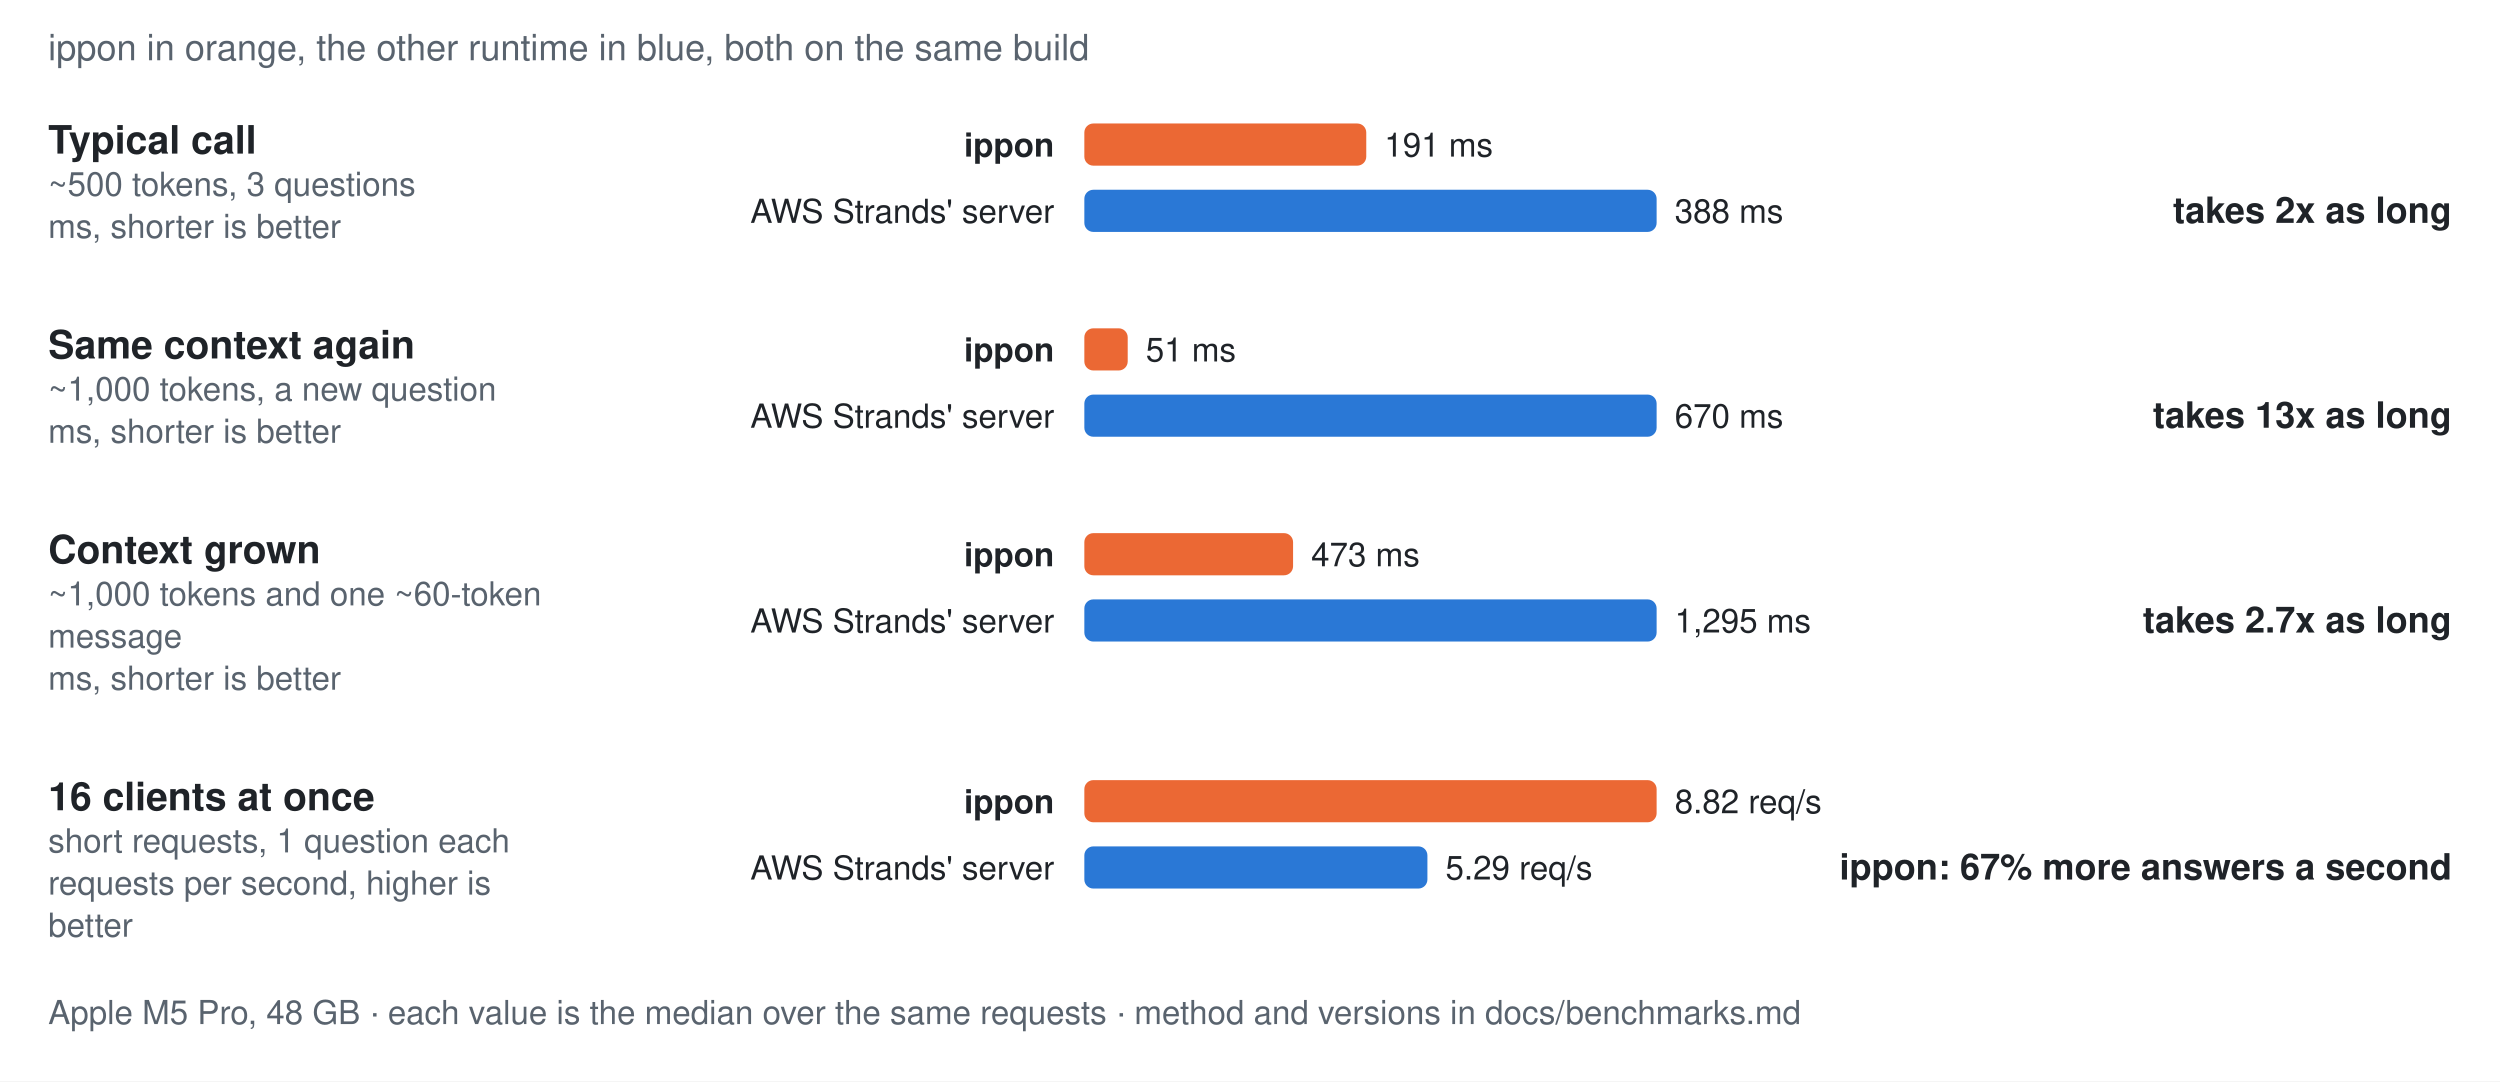
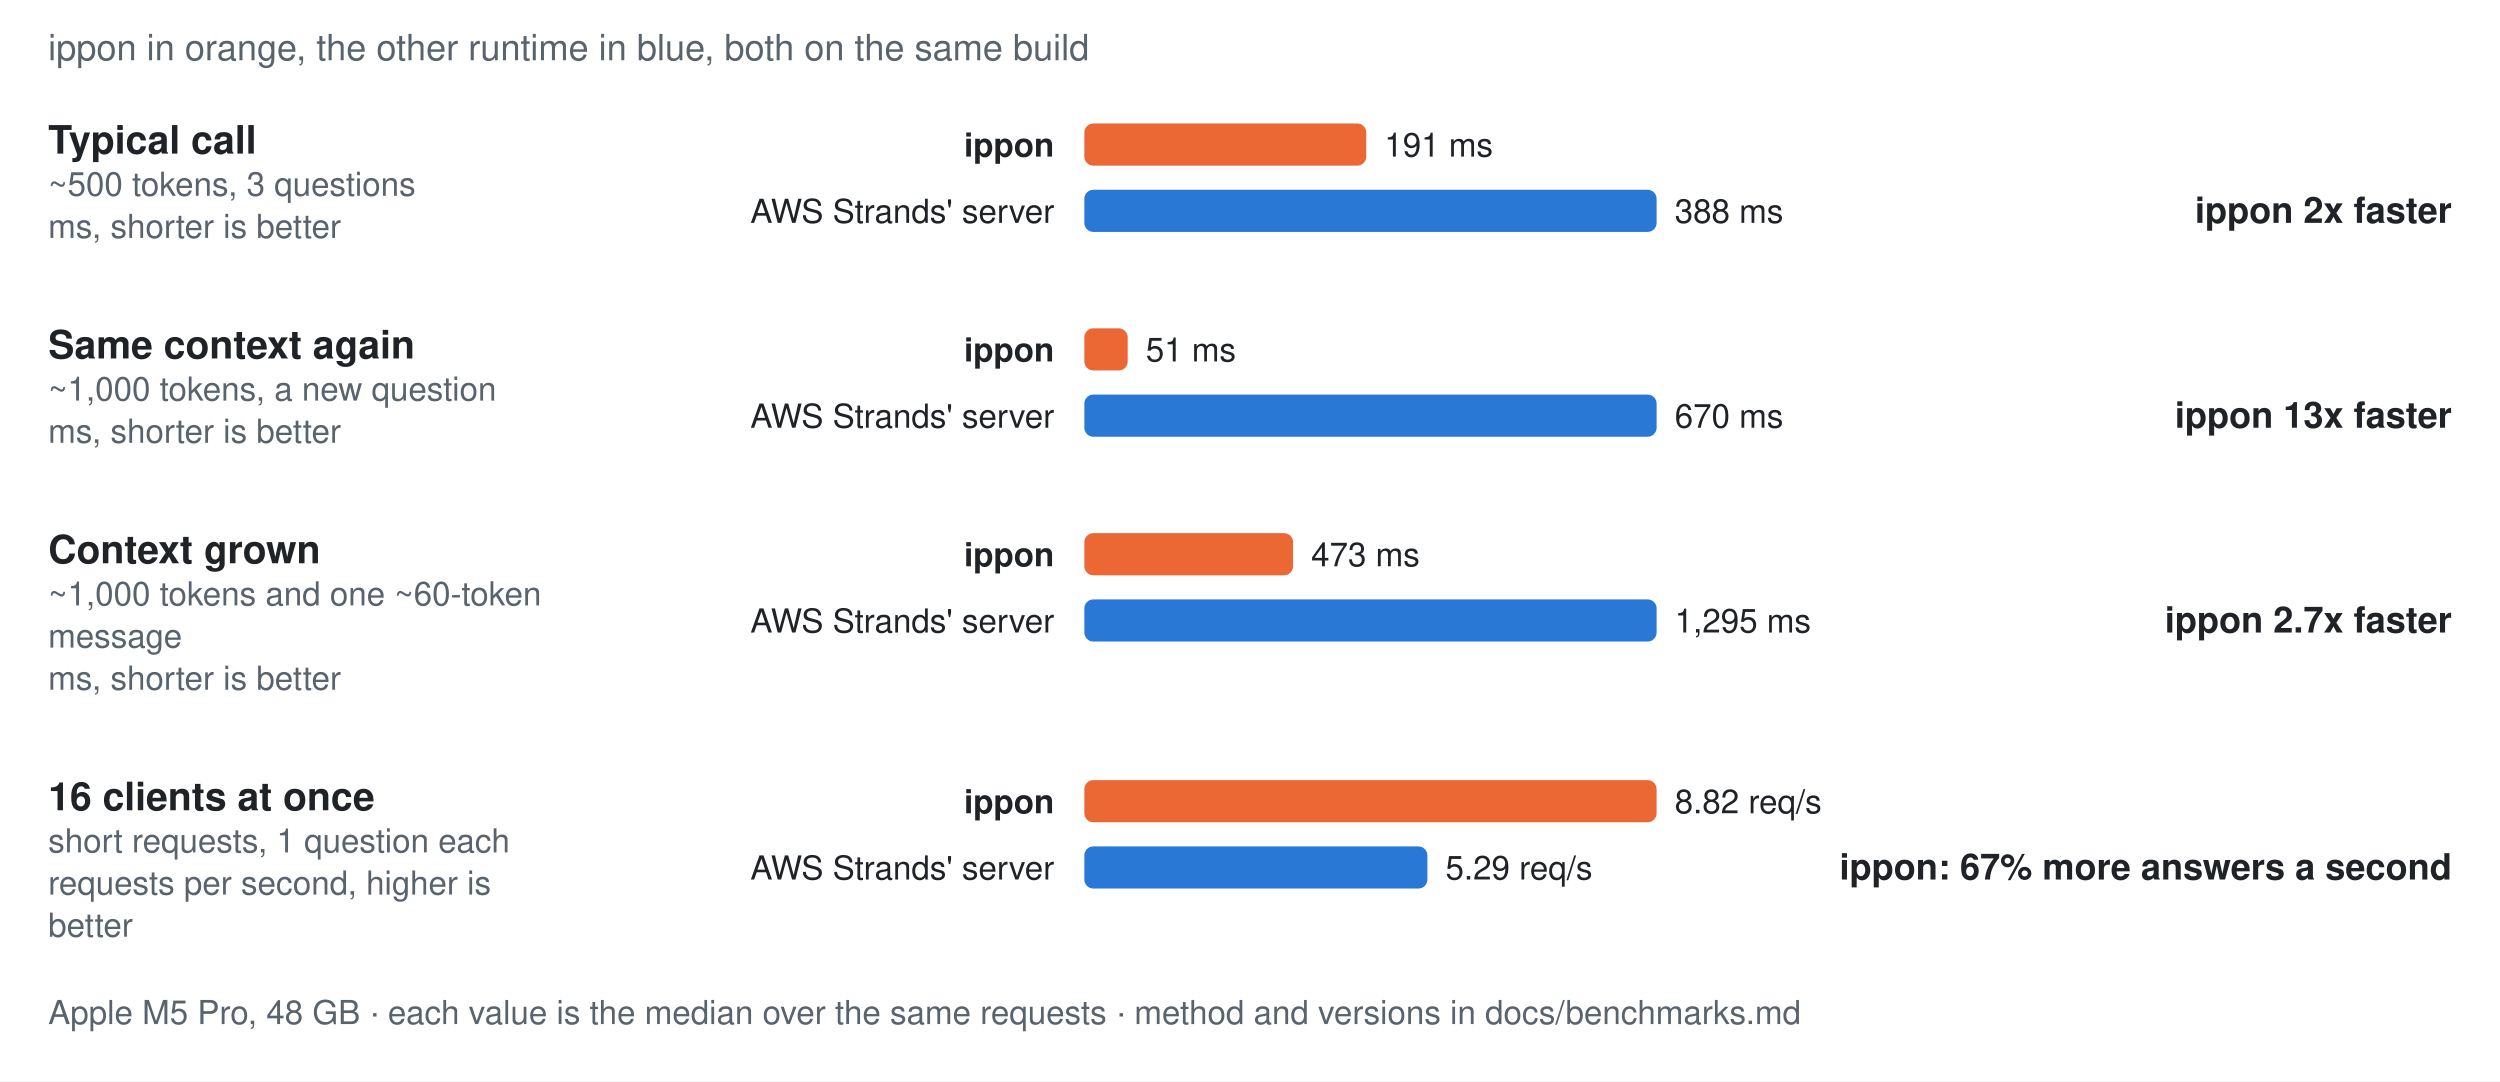
<svg xmlns="http://www.w3.org/2000/svg" width="830" height="359" viewBox="0 0 830 359" font-family="-apple-system, BlinkMacSystemFont, 'Segoe UI', Helvetica, Arial, sans-serif" role="img" aria-label="Strands-Decider-E4B">
  <rect width="830" height="359" fill="#ffffff" />
  <text x="16.0" y="20.0" font-size="12" font-weight="400" text-anchor="start" fill="#59636e">ippon in orange, the other runtime in blue, both on the same build</text>
  <text x="16.0" y="51.0" font-size="13" font-weight="600" text-anchor="start" fill="#1f2328">Typical call</text>
  <text x="16.0" y="65.0" font-size="11" font-weight="400" text-anchor="start" fill="#59636e">~500 tokens, 3 questions</text>
  <text x="16.0" y="79.0" font-size="11" font-weight="400" text-anchor="start" fill="#59636e">ms, shorter is better</text>
  <text x="350.0" y="52.0" font-size="11" font-weight="600" text-anchor="end" fill="#1f2328">ippon</text>
  <rect x="360" y="41.0" width="93.6" height="14" rx="3" fill="#eb6834" />
  <text x="459.6" y="52.0" font-size="11" font-weight="400" text-anchor="start" fill="#1f2328">191 ms</text>
  <text x="350.0" y="74.0" font-size="11" font-weight="400" text-anchor="end" fill="#1f2328">AWS Strands' server</text>
  <rect x="360" y="63.0" width="190.0" height="14" rx="3" fill="#2a78d6" />
  <text x="556.0" y="74.0" font-size="11" font-weight="400" text-anchor="start" fill="#1f2328">388 ms</text>
-   <text x="814.0" y="74.0" font-size="12" font-weight="600" text-anchor="end" fill="#1f2328">takes 2x as long</text>
+   <text x="814.0" y="74.0" font-size="12" font-weight="600" text-anchor="end" fill="#1f2328">ippon 2x faster</text>
  <text x="16.0" y="119.0" font-size="13" font-weight="600" text-anchor="start" fill="#1f2328">Same context again</text>
  <text x="16.0" y="133.0" font-size="11" font-weight="400" text-anchor="start" fill="#59636e">~1,000 tokens, a new question</text>
  <text x="16.0" y="147.0" font-size="11" font-weight="400" text-anchor="start" fill="#59636e">ms, shorter is better</text>
  <text x="350.0" y="120.0" font-size="11" font-weight="600" text-anchor="end" fill="#1f2328">ippon</text>
  <rect x="360" y="109.0" width="14.4" height="14" rx="3" fill="#eb6834" />
  <text x="380.4" y="120.0" font-size="11" font-weight="400" text-anchor="start" fill="#1f2328">51 ms</text>
  <text x="350.0" y="142.0" font-size="11" font-weight="400" text-anchor="end" fill="#1f2328">AWS Strands' server</text>
  <rect x="360" y="131.0" width="190.0" height="14" rx="3" fill="#2a78d6" />
  <text x="556.0" y="142.0" font-size="11" font-weight="400" text-anchor="start" fill="#1f2328">670 ms</text>
-   <text x="814.0" y="142.0" font-size="12" font-weight="600" text-anchor="end" fill="#1f2328">takes 13x as long</text>
+   <text x="814.0" y="142.0" font-size="12" font-weight="600" text-anchor="end" fill="#1f2328">ippon 13x faster</text>
  <text x="16.0" y="187.0" font-size="13" font-weight="600" text-anchor="start" fill="#1f2328">Context grown</text>
  <text x="16.0" y="201.0" font-size="11" font-weight="400" text-anchor="start" fill="#59636e">~1,000 tokens and one ~60-token</text>
  <text x="16.0" y="215.0" font-size="11" font-weight="400" text-anchor="start" fill="#59636e">message</text>
  <text x="16.0" y="229.0" font-size="11" font-weight="400" text-anchor="start" fill="#59636e">ms, shorter is better</text>
  <text x="350.0" y="188.0" font-size="11" font-weight="600" text-anchor="end" fill="#1f2328">ippon</text>
  <rect x="360" y="177.0" width="69.3" height="14" rx="3" fill="#eb6834" />
  <text x="435.3" y="188.0" font-size="11" font-weight="400" text-anchor="start" fill="#1f2328">473 ms</text>
  <text x="350.0" y="210.0" font-size="11" font-weight="400" text-anchor="end" fill="#1f2328">AWS Strands' server</text>
  <rect x="360" y="199.0" width="190.0" height="14" rx="3" fill="#2a78d6" />
  <text x="556.0" y="210.0" font-size="11" font-weight="400" text-anchor="start" fill="#1f2328">1,295 ms</text>
-   <text x="814.0" y="210.0" font-size="12" font-weight="600" text-anchor="end" fill="#1f2328">takes 2.7x as long</text>
+   <text x="814.0" y="210.0" font-size="12" font-weight="600" text-anchor="end" fill="#1f2328">ippon 2.7x faster</text>
  <text x="16.0" y="269.0" font-size="13" font-weight="600" text-anchor="start" fill="#1f2328">16 clients at once</text>
  <text x="16.0" y="283.0" font-size="11" font-weight="400" text-anchor="start" fill="#59636e">short requests, 1 question each</text>
  <text x="16.0" y="297.0" font-size="11" font-weight="400" text-anchor="start" fill="#59636e">requests per second, higher is</text>
  <text x="16.0" y="311.0" font-size="11" font-weight="400" text-anchor="start" fill="#59636e">better</text>
  <text x="350.0" y="270.0" font-size="11" font-weight="600" text-anchor="end" fill="#1f2328">ippon</text>
  <rect x="360" y="259.0" width="190.0" height="14" rx="3" fill="#eb6834" />
  <text x="556.0" y="270.0" font-size="11" font-weight="400" text-anchor="start" fill="#1f2328">8.82 req/s</text>
  <text x="350.0" y="292.0" font-size="11" font-weight="400" text-anchor="end" fill="#1f2328">AWS Strands' server</text>
  <rect x="360" y="281.0" width="113.9" height="14" rx="3" fill="#2a78d6" />
  <text x="479.9" y="292.0" font-size="11" font-weight="400" text-anchor="start" fill="#1f2328">5.29 req/s</text>
  <text x="814.0" y="292.0" font-size="12" font-weight="600" text-anchor="end" fill="#1f2328">ippon: 67% more answers a second</text>
  <text x="16.0" y="340.0" font-size="11" font-weight="400" text-anchor="start" fill="#59636e">Apple M5 Pro, 48 GB · each value is the median over the same requests · method and versions in docs/benchmarks.md</text>
</svg>
